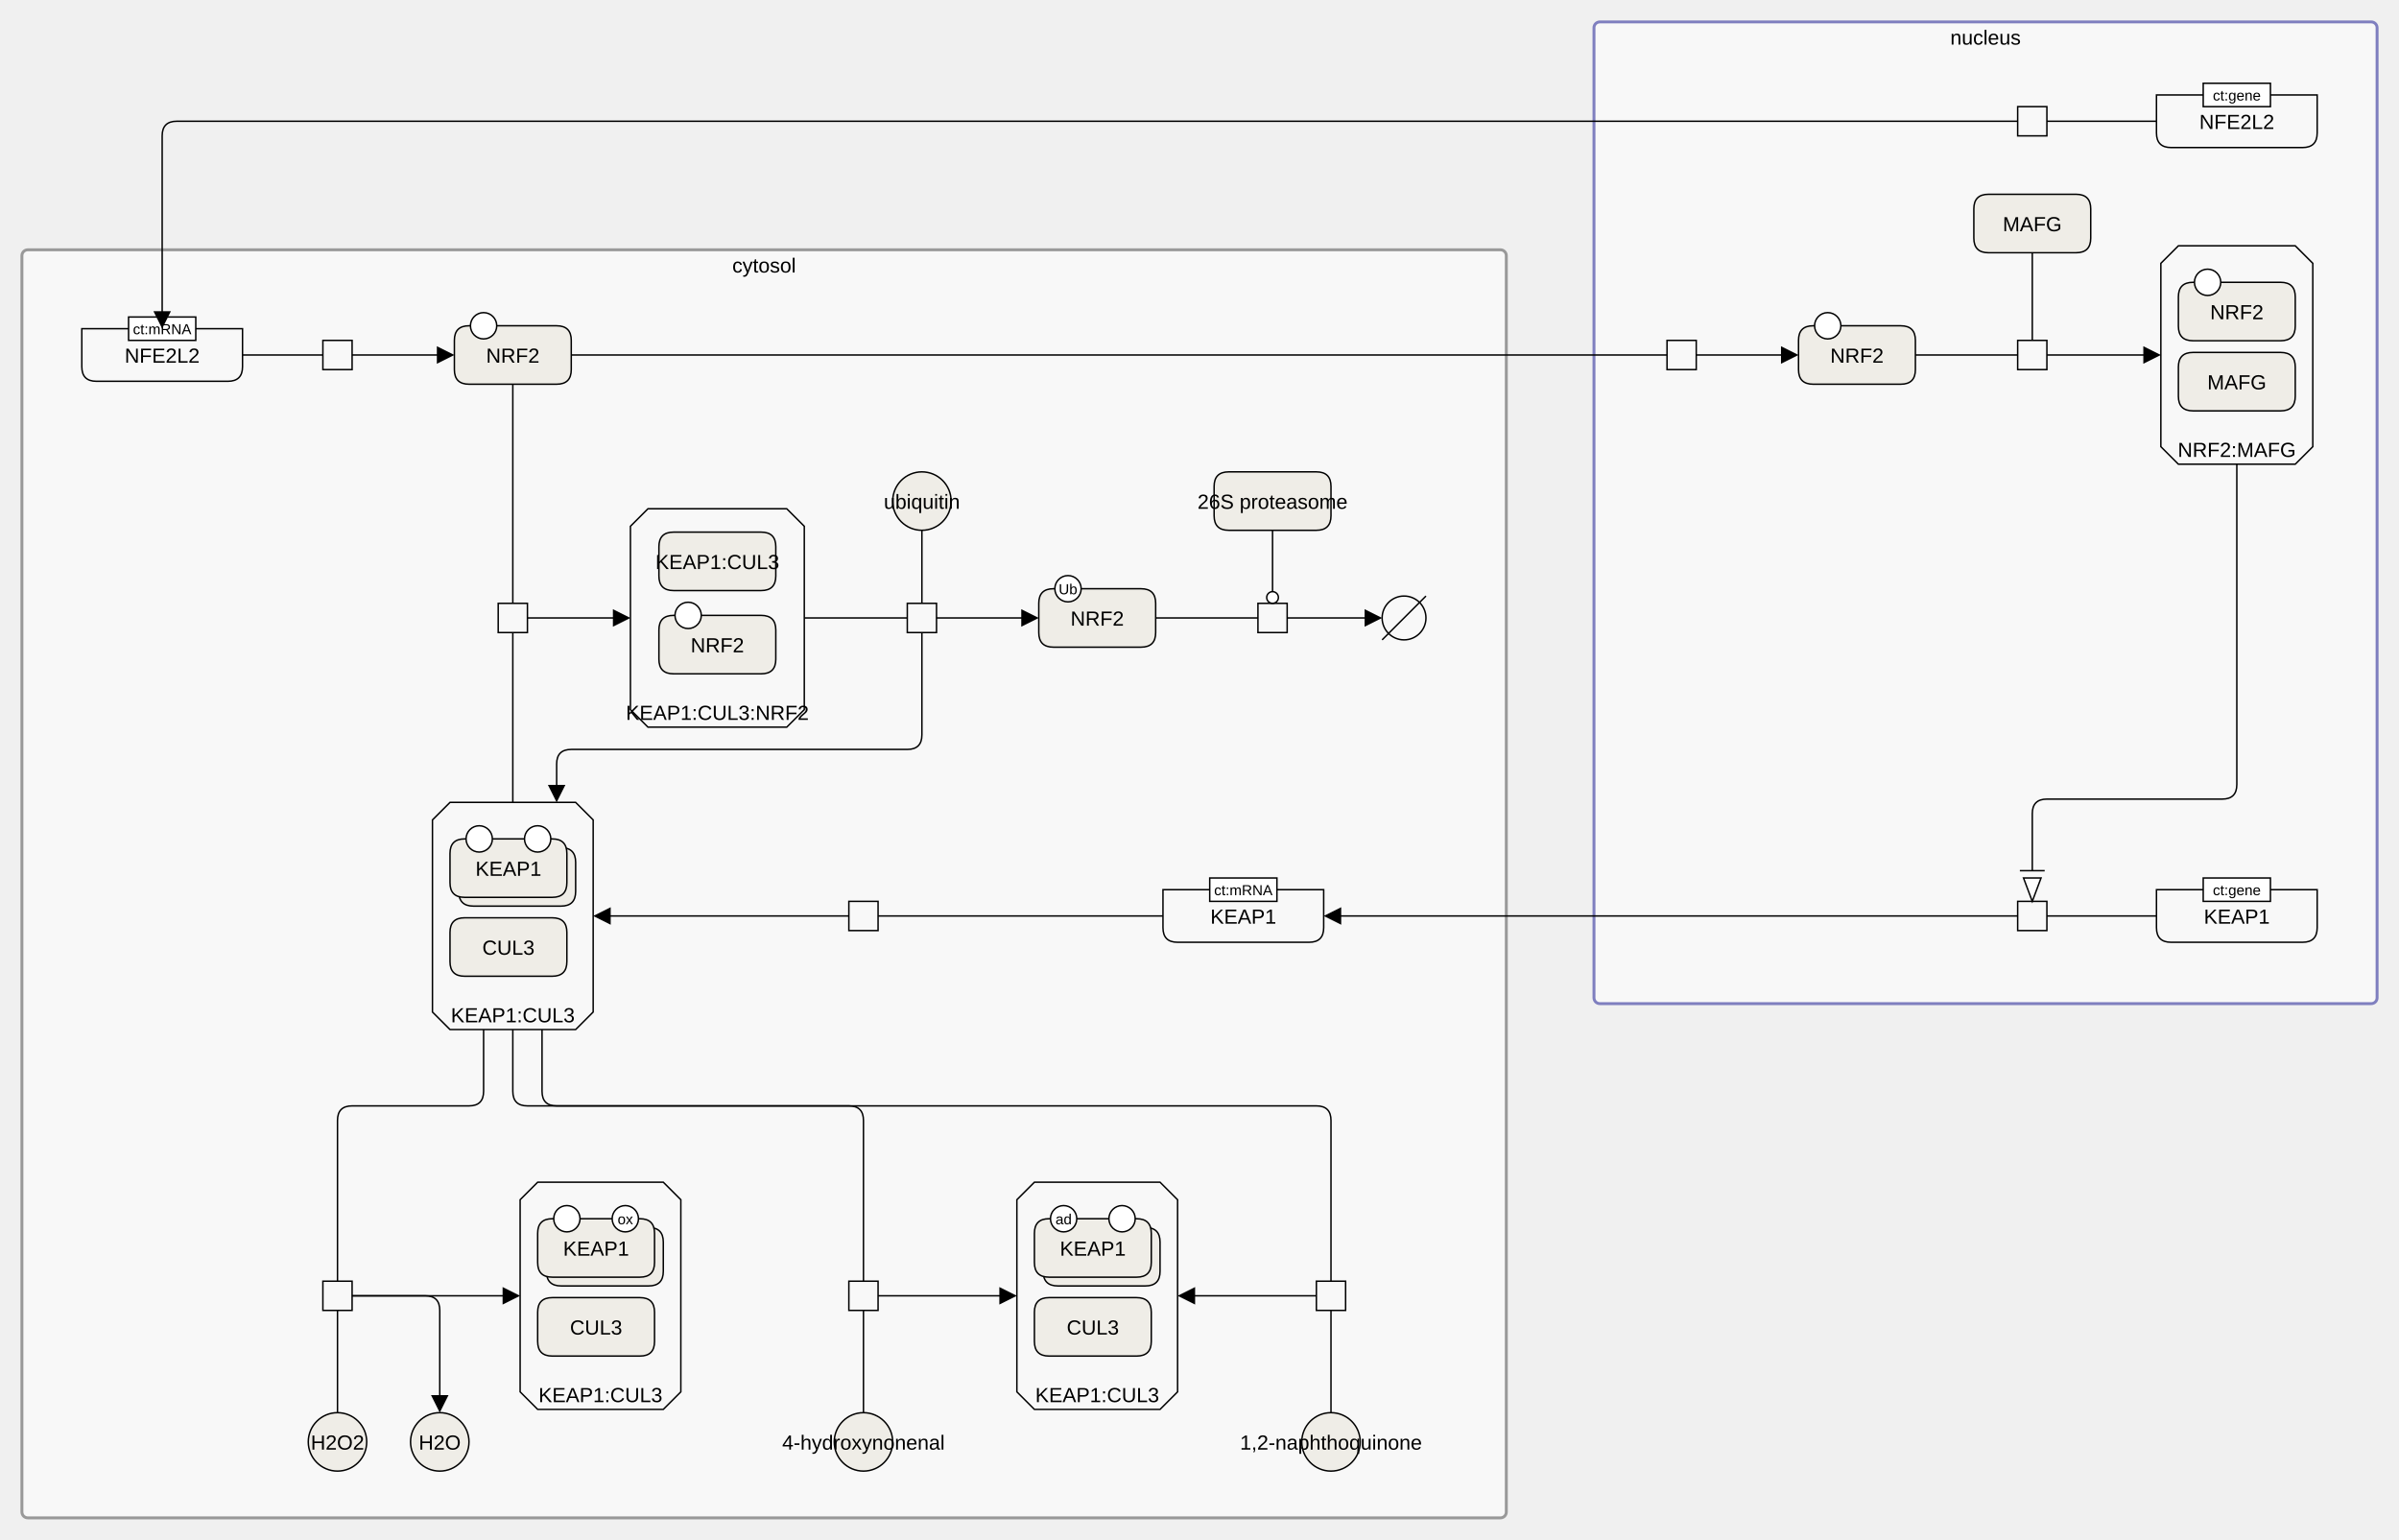
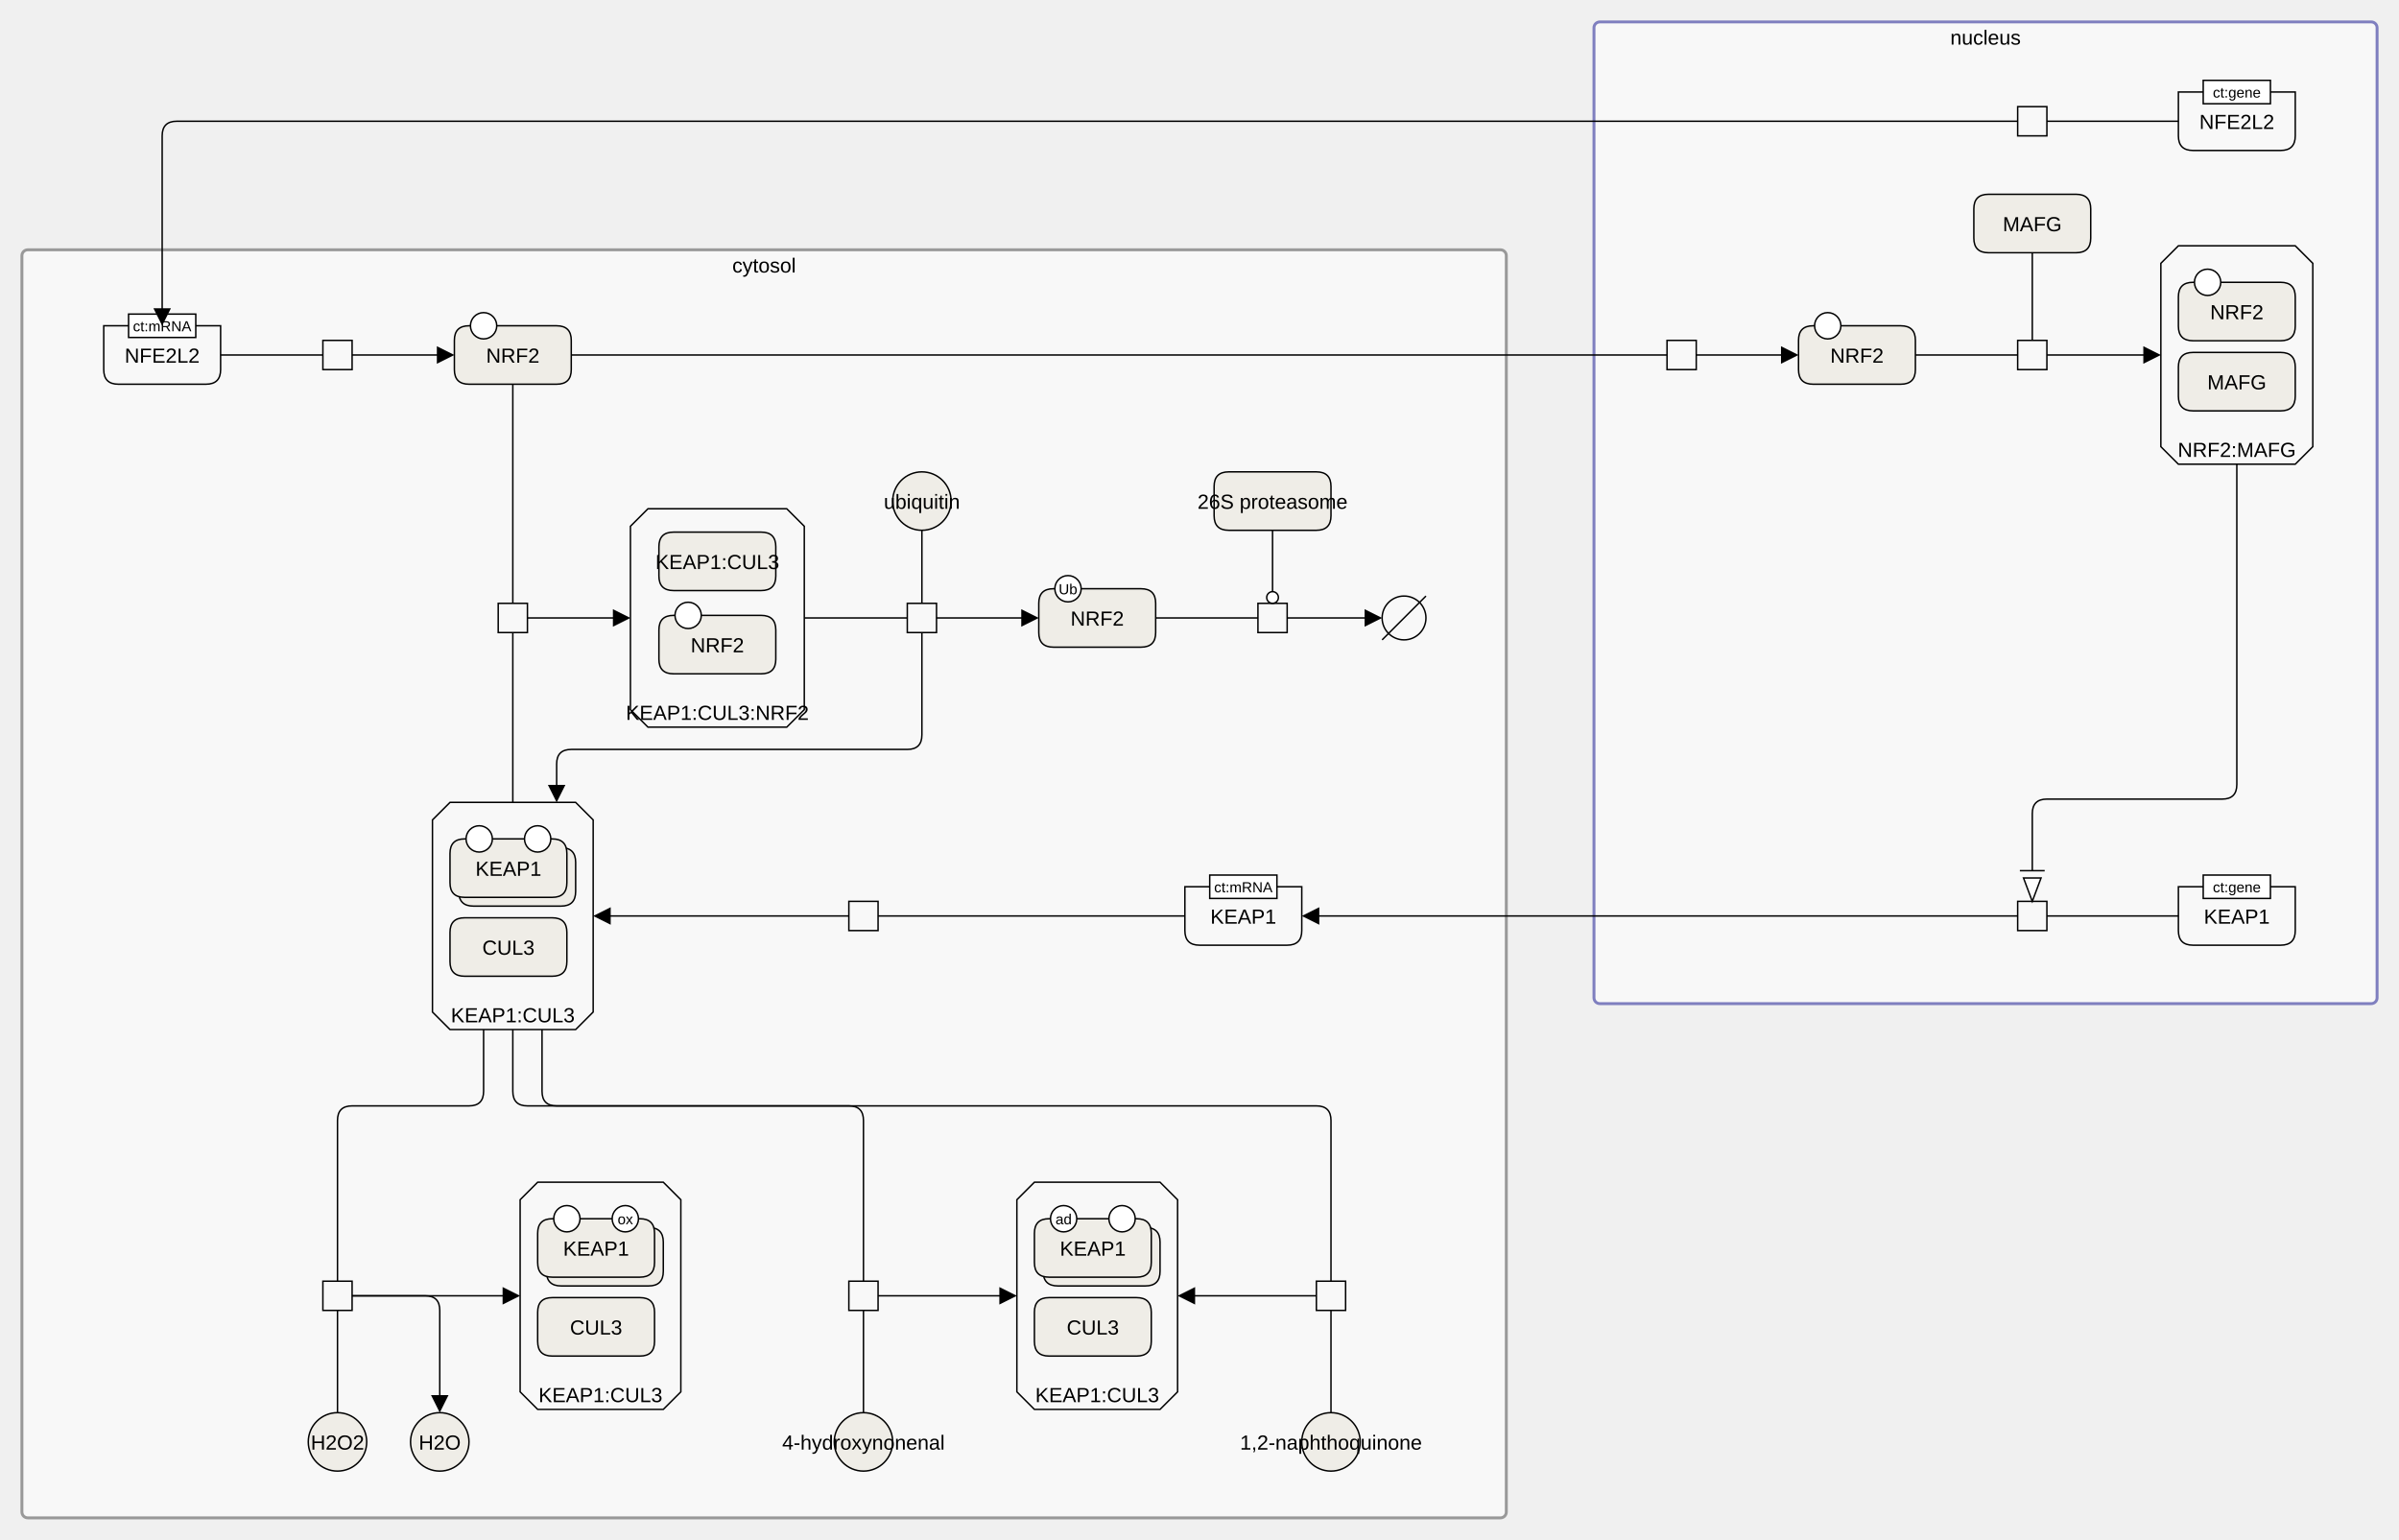
<svg xmlns="http://www.w3.org/2000/svg" width="1642" height="1054" viewBox="0 0 1642 1054" stroke-linecap="butt" stroke-miterlimit="10">
  <g transform="translate(31,43)">
    <path d="M1060 -24 C1060 -26.209 1061.791 -28 1064 -28 L1592 -28 C1594.209 -28 1596 -26.209 1596 -24 L1596 640 C1596 642.209 1594.209 644 1592 644 L1064 644 C1061.791 644 1060 642.209 1060 640 Z" fill="#F8F8F8" stroke="none" />
    <path d="M1060 -24 C1060 -26.209 1061.791 -28 1064 -28 L1592 -28 C1594.209 -28 1596 -26.209 1596 -24 L1596 640 C1596 642.209 1594.209 644 1592 644 L1064 644 C1061.791 644 1060 642.209 1060 640 Z" fill="none" stroke="#7F7FBF" stroke-width="2" />
    <text x="1328" y="-12.459" text-anchor="middle" font-family="'Dialog', Arial, Helvetica, sans-serif" font-size="14" fill="#000000" stroke="none" xml:space="preserve">nucleus</text>
-     <path d="M1445 22 L1555 22 L1555 48 Q1555 58 1545 58 L1455 58 Q1445 58 1445 48 Z" fill="none" stroke="#000000" />
+     <path d="M1460 20 L1540 20 L1540 50 Q1540 60 1530 60 L1470 60 Q1460 60 1460 50 Z" fill="none" stroke="#000000" />
    <text x="1500" y="45.291" text-anchor="middle" font-family="'Dialog', Arial, Helvetica, sans-serif" font-size="14" fill="#000000" stroke="none" xml:space="preserve">NFE2L2</text>
-     <path d="M1477 14 L1523 14 L1523 30 L1477 30 Z" fill="#FFFFFF" stroke="none" />
-     <path d="M1477 14 L1523 14 L1523 30 L1477 30 Z" fill="none" stroke="#000000" />
-     <text x="1500" y="25.779" text-anchor="middle" font-family="'Dialog', Arial, Helvetica, sans-serif" font-size="10" fill="#000000" stroke="none" xml:space="preserve">ct:gene</text>
-     <path d="M1445 566 L1555 566 L1555 592 Q1555 602 1545 602 L1455 602 Q1445 602 1445 592 Z" fill="none" stroke="#000000" />
+     <path d="M1477 12 L1523 12 L1523 28 L1477 28 Z" fill="#FFFFFF" stroke="none" />
+     <path d="M1477 12 L1523 12 L1523 28 L1477 28 Z" fill="none" stroke="#000000" />
+     <text x="1500" y="23.779" text-anchor="middle" font-family="'Dialog', Arial, Helvetica, sans-serif" font-size="10" fill="#000000" stroke="none" xml:space="preserve">ct:gene</text>
+     <path d="M1460 564 L1540 564 L1540 594 Q1540 604 1530 604 L1470 604 Q1460 604 1460 594 Z" fill="none" stroke="#000000" />
    <text x="1500" y="589.291" text-anchor="middle" font-family="'Dialog', Arial, Helvetica, sans-serif" font-size="14" fill="#000000" stroke="none" xml:space="preserve">KEAP1</text>
-     <path d="M1477 558 L1523 558 L1523 574 L1477 574 Z" fill="#FFFFFF" stroke="none" />
-     <path d="M1477 558 L1523 558 L1523 574 L1477 574 Z" fill="none" stroke="#000000" />
-     <text x="1500" y="569.779" text-anchor="middle" font-family="'Dialog', Arial, Helvetica, sans-serif" font-size="10" fill="#000000" stroke="none" xml:space="preserve">ct:gene</text>
+     <path d="M1477 556 L1523 556 L1523 572 L1477 572 Z" fill="#FFFFFF" stroke="none" />
+     <path d="M1477 556 L1523 556 L1523 572 L1477 572 Z" fill="none" stroke="#000000" />
+     <text x="1500" y="567.779" text-anchor="middle" font-family="'Dialog', Arial, Helvetica, sans-serif" font-size="10" fill="#000000" stroke="none" xml:space="preserve">ct:gene</text>
    <path d="M1200 190 Q1200 180 1210 180 L1270 180 Q1280 180 1280 190 L1280 210 Q1280 220 1270 220 L1210 220 Q1200 220 1200 210 Z" fill="#EFEDE7" stroke="none" />
    <path d="M1200 190 Q1200 180 1210 180 L1270 180 Q1280 180 1280 190 L1280 210 Q1280 220 1270 220 L1210 220 Q1200 220 1200 210 Z" fill="none" stroke="#000000" />
    <text x="1240" y="205.291" text-anchor="middle" font-family="'Dialog', Arial, Helvetica, sans-serif" font-size="14" fill="#000000" stroke="none" xml:space="preserve">NRF2</text>
    <path d="M1211 180 C1211 175.029 1215.029 171 1220 171 L1220 171 C1224.971 171 1229 175.029 1229 180 L1229 180 C1229 184.971 1224.971 189 1220 189 L1220 189 C1215.029 189 1211 184.971 1211 180 Z" fill="#FFFFFF" stroke="none" />
    <path d="M1211 180 C1211 175.029 1215.029 171 1220 171 L1220 171 C1224.971 171 1229 175.029 1229 180 L1229 180 C1229 184.971 1224.971 189 1220 189 L1220 189 C1215.029 189 1211 184.971 1211 180 Z" fill="none" stroke="#000000" />
    <path d="M1460 125.25 L1540 125.25 L1552 137.25 L1552 262.75 L1540 274.75 L1460 274.75 L1448 262.75 L1448 137.25 Z" fill="none" stroke="#000000" />
    <text x="1500" y="269.791" text-anchor="middle" font-family="'Dialog', Arial, Helvetica, sans-serif" font-size="14" fill="#000000" stroke="none" xml:space="preserve">NRF2:MAFG</text>
    <path d="M1460 160.25 Q1460 150.25 1470 150.25 L1530 150.25 Q1540 150.25 1540 160.25 L1540 180.25 Q1540 190.25 1530 190.25 L1470 190.25 Q1460 190.25 1460 180.25 Z" fill="#EFEDE7" stroke="none" />
    <path d="M1460 160.25 Q1460 150.25 1470 150.25 L1530 150.25 Q1540 150.25 1540 160.25 L1540 180.25 Q1540 190.25 1530 190.25 L1470 190.25 Q1460 190.25 1460 180.25 Z" fill="none" stroke="#000000" />
    <text x="1500" y="175.541" text-anchor="middle" font-family="'Dialog', Arial, Helvetica, sans-serif" font-size="14" fill="#000000" stroke="none" xml:space="preserve">NRF2</text>
    <path d="M1471 150.25 C1471 145.279 1475.029 141.25 1480 141.25 L1480 141.25 C1484.971 141.25 1489 145.279 1489 150.25 L1489 150.25 C1489 155.221 1484.971 159.25 1480 159.25 L1480 159.25 C1475.029 159.25 1471 155.221 1471 150.25 Z" fill="#FFFFFF" stroke="none" />
    <path d="M1471 150.25 C1471 145.279 1475.029 141.25 1480 141.25 L1480 141.25 C1484.971 141.25 1489 145.279 1489 150.25 L1489 150.25 C1489 155.221 1484.971 159.25 1480 159.25 L1480 159.25 C1475.029 159.25 1471 155.221 1471 150.25 Z" fill="none" stroke="#000000" />
    <path d="M1460 208.25 Q1460 198.25 1470 198.25 L1530 198.25 Q1540 198.25 1540 208.25 L1540 228.25 Q1540 238.25 1530 238.25 L1470 238.25 Q1460 238.25 1460 228.25 Z" fill="#EFEDE7" stroke="none" />
    <path d="M1460 208.25 Q1460 198.25 1470 198.25 L1530 198.25 Q1540 198.25 1540 208.25 L1540 228.25 Q1540 238.25 1530 238.25 L1470 238.25 Q1460 238.25 1460 228.25 Z" fill="none" stroke="#000000" />
    <text x="1500" y="223.541" text-anchor="middle" font-family="'Dialog', Arial, Helvetica, sans-serif" font-size="14" fill="#000000" stroke="none" xml:space="preserve">MAFG</text>
    <path d="M1320 100 Q1320 90 1330 90 L1390 90 Q1400 90 1400 100 L1400 120 Q1400 130 1390 130 L1330 130 Q1320 130 1320 120 Z" fill="#EFEDE7" stroke="none" />
    <path d="M1320 100 Q1320 90 1330 90 L1390 90 Q1400 90 1400 100 L1400 120 Q1400 130 1390 130 L1330 130 Q1320 130 1320 120 Z" fill="none" stroke="#000000" />
    <text x="1360" y="115.291" text-anchor="middle" font-family="'Dialog', Arial, Helvetica, sans-serif" font-size="14" fill="#000000" stroke="none" xml:space="preserve">MAFG</text>
    <path d="M1350 30 L1370 30 L1370 50 L1350 50 Z" fill="none" stroke="#000000" />
    <path d="M1110 190 L1130 190 L1130 210 L1110 210 Z" fill="none" stroke="#000000" />
    <path d="M1350 190 L1370 190 L1370 210 L1350 210 Z" fill="none" stroke="#000000" />
    <path d="M1350 574 L1370 574 L1370 594 L1350 594 Z" fill="none" stroke="#000000" />
    <path d="M-16 132 C-16 129.791 -14.209 128 -12 128 L996 128 C998.209 128 1000 129.791 1000 132 L1000 992 C1000 994.209 998.209 996 996 996 L-12 996 C-14.209 996 -16 994.209 -16 992 Z" fill="#F8F8F8" stroke="none" />
    <path d="M-16 132 C-16 129.791 -14.209 128 -12 128 L996 128 C998.209 128 1000 129.791 1000 132 L1000 992 C1000 994.209 998.209 996 996 996 L-12 996 C-14.209 996 -16 994.209 -16 992 Z" fill="none" stroke="#999999" stroke-width="2" />
    <text x="492" y="143.541" text-anchor="middle" font-family="'Dialog', Arial, Helvetica, sans-serif" font-size="14" fill="#000000" stroke="none" xml:space="preserve">cytosol</text>
-     <path d="M25 182 L135 182 L135 208 Q135 218 125 218 L35 218 Q25 218 25 208 Z" fill="none" stroke="#000000" />
+     <path d="M40 180 L120 180 L120 210 Q120 220 110 220 L50 220 Q40 220 40 210 Z" fill="none" stroke="#000000" />
    <text x="80" y="205.291" text-anchor="middle" font-family="'Dialog', Arial, Helvetica, sans-serif" font-size="14" fill="#000000" stroke="none" xml:space="preserve">NFE2L2</text>
-     <path d="M57 174 L103 174 L103 190 L57 190 Z" fill="#FFFFFF" stroke="none" />
-     <path d="M57 174 L103 174 L103 190 L57 190 Z" fill="none" stroke="#000000" />
-     <text x="80" y="185.78" text-anchor="middle" font-family="'Dialog', Arial, Helvetica, sans-serif" font-size="10" fill="#000000" stroke="none" xml:space="preserve">ct:mRNA</text>
-     <path d="M765 566 L875 566 L875 592 Q875 602 865 602 L775 602 Q765 602 765 592 Z" fill="none" stroke="#000000" />
+     <path d="M57 172 L103 172 L103 188 L57 188 Z" fill="#FFFFFF" stroke="none" />
+     <path d="M57 172 L103 172 L103 188 L57 188 Z" fill="none" stroke="#000000" />
+     <text x="80" y="183.78" text-anchor="middle" font-family="'Dialog', Arial, Helvetica, sans-serif" font-size="10" fill="#000000" stroke="none" xml:space="preserve">ct:mRNA</text>
+     <path d="M780 564 L860 564 L860 594 Q860 604 850 604 L790 604 Q780 604 780 594 Z" fill="none" stroke="#000000" />
    <text x="820" y="589.291" text-anchor="middle" font-family="'Dialog', Arial, Helvetica, sans-serif" font-size="14" fill="#000000" stroke="none" xml:space="preserve">KEAP1</text>
-     <path d="M797 558 L843 558 L843 574 L797 574 Z" fill="#FFFFFF" stroke="none" />
-     <path d="M797 558 L843 558 L843 574 L797 574 Z" fill="none" stroke="#000000" />
-     <text x="820" y="569.779" text-anchor="middle" font-family="'Dialog', Arial, Helvetica, sans-serif" font-size="10" fill="#000000" stroke="none" xml:space="preserve">ct:mRNA</text>
+     <path d="M797 556 L843 556 L843 572 L797 572 Z" fill="#FFFFFF" stroke="none" />
+     <path d="M797 556 L843 556 L843 572 L797 572 Z" fill="none" stroke="#000000" />
+     <text x="820" y="567.779" text-anchor="middle" font-family="'Dialog', Arial, Helvetica, sans-serif" font-size="10" fill="#000000" stroke="none" xml:space="preserve">ct:mRNA</text>
    <path d="M280 190 Q280 180 290 180 L350 180 Q360 180 360 190 L360 210 Q360 220 350 220 L290 220 Q280 220 280 210 Z" fill="#EFEDE7" stroke="none" />
    <path d="M280 190 Q280 180 290 180 L350 180 Q360 180 360 190 L360 210 Q360 220 350 220 L290 220 Q280 220 280 210 Z" fill="none" stroke="#000000" />
    <text x="320" y="205.291" text-anchor="middle" font-family="'Dialog', Arial, Helvetica, sans-serif" font-size="14" fill="#000000" stroke="none" xml:space="preserve">NRF2</text>
    <path d="M291 180 C291 175.029 295.029 171 300 171 L300 171 C304.971 171 309 175.029 309 180 L309 180 C309 184.971 304.971 189 300 189 L300 189 C295.029 189 291 184.971 291 180 Z" fill="#FFFFFF" stroke="none" />
    <path d="M291 180 C291 175.029 295.029 171 300 171 L300 171 C304.971 171 309 175.029 309 180 L309 180 C309 184.971 304.971 189 300 189 L300 189 C295.029 189 291 184.971 291 180 Z" fill="none" stroke="#000000" />
    <path d="M277 506.25 L363 506.25 L375 518.25 L375 649.75 L363 661.75 L277 661.75 L265 649.75 L265 518.25 Z" fill="none" stroke="#000000" />
    <text x="320" y="656.791" text-anchor="middle" font-family="'Dialog', Arial, Helvetica, sans-serif" font-size="14" fill="#000000" stroke="none" xml:space="preserve">KEAP1:CUL3</text>
    <path d="M283 547.25 Q283 537.25 293 537.25 L353 537.25 Q363 537.25 363 547.25 L363 567.25 Q363 577.25 353 577.25 L293 577.25 Q283 577.25 283 567.25 Z" fill="#EFEDE7" stroke="none" />
    <path d="M283 547.25 Q283 537.25 293 537.25 L353 537.25 Q363 537.25 363 547.25 L363 567.25 Q363 577.25 353 577.25 L293 577.25 Q283 577.25 283 567.25 Z" fill="none" stroke="#000000" />
    <path d="M277 541.25 Q277 531.25 287 531.25 L347 531.25 Q357 531.25 357 541.25 L357 561.25 Q357 571.25 347 571.25 L287 571.25 Q277 571.25 277 561.25 Z" fill="#EFEDE7" stroke="none" />
    <path d="M277 541.25 Q277 531.25 287 531.25 L347 531.25 Q357 531.25 357 541.25 L357 561.25 Q357 571.25 347 571.25 L287 571.25 Q277 571.25 277 561.25 Z" fill="none" stroke="#000000" />
    <text x="317" y="556.541" text-anchor="middle" font-family="'Dialog', Arial, Helvetica, sans-serif" font-size="14" fill="#000000" stroke="none" xml:space="preserve">KEAP1</text>
    <path d="M288 531.25 C288 526.279 292.029 522.25 297 522.25 L297 522.25 C301.971 522.25 306 526.279 306 531.25 L306 531.25 C306 536.221 301.971 540.25 297 540.25 L297 540.25 C292.029 540.25 288 536.221 288 531.25 Z" fill="#FFFFFF" stroke="none" />
    <path d="M288 531.25 C288 526.279 292.029 522.25 297 522.25 L297 522.25 C301.971 522.25 306 526.279 306 531.25 L306 531.25 C306 536.221 301.971 540.25 297 540.25 L297 540.25 C292.029 540.25 288 536.221 288 531.25 Z" fill="none" stroke="#000000" />
    <path d="M328 531.25 C328 526.279 332.029 522.25 337 522.25 L337 522.25 C341.971 522.25 346 526.279 346 531.25 L346 531.25 C346 536.221 341.971 540.25 337 540.25 L337 540.25 C332.029 540.25 328 536.221 328 531.25 Z" fill="#FFFFFF" stroke="none" />
    <path d="M328 531.25 C328 526.279 332.029 522.25 337 522.25 L337 522.25 C341.971 522.25 346 526.279 346 531.25 L346 531.25 C346 536.221 341.971 540.25 337 540.25 L337 540.25 C332.029 540.25 328 536.221 328 531.25 Z" fill="none" stroke="#000000" />
    <path d="M277 595.25 Q277 585.25 287 585.25 L347 585.25 Q357 585.25 357 595.25 L357 615.25 Q357 625.25 347 625.25 L287 625.25 Q277 625.25 277 615.25 Z" fill="#EFEDE7" stroke="none" />
    <path d="M277 595.25 Q277 585.25 287 585.25 L347 585.25 Q357 585.25 357 595.25 L357 615.25 Q357 625.25 347 625.25 L287 625.25 Q277 625.25 277 615.25 Z" fill="none" stroke="#000000" />
    <text x="317" y="610.541" text-anchor="middle" font-family="'Dialog', Arial, Helvetica, sans-serif" font-size="14" fill="#000000" stroke="none" xml:space="preserve">CUL3</text>
    <path d="M412.5 305.25 L507.5 305.25 L519.5 317.25 L519.5 442.75 L507.5 454.75 L412.5 454.75 L400.5 442.75 L400.5 317.25 Z" fill="none" stroke="#000000" />
    <text x="460" y="449.791" text-anchor="middle" font-family="'Dialog', Arial, Helvetica, sans-serif" font-size="14" fill="#000000" stroke="none" xml:space="preserve">KEAP1:CUL3:NRF2</text>
    <path d="M420 331.25 Q420 321.25 430 321.25 L490 321.25 Q500 321.25 500 331.25 L500 351.25 Q500 361.25 490 361.25 L430 361.25 Q420 361.25 420 351.25 Z" fill="#EFEDE7" stroke="none" />
    <path d="M420 331.25 Q420 321.25 430 321.25 L490 321.25 Q500 321.25 500 331.25 L500 351.25 Q500 361.25 490 361.25 L430 361.25 Q420 361.25 420 351.25 Z" fill="none" stroke="#000000" />
    <text x="460" y="346.541" text-anchor="middle" font-family="'Dialog', Arial, Helvetica, sans-serif" font-size="14" fill="#000000" stroke="none" xml:space="preserve">KEAP1:CUL3</text>
    <path d="M420 388.25 Q420 378.25 430 378.25 L490 378.25 Q500 378.25 500 388.25 L500 408.25 Q500 418.25 490 418.25 L430 418.25 Q420 418.25 420 408.25 Z" fill="#EFEDE7" stroke="none" />
    <path d="M420 388.25 Q420 378.25 430 378.25 L490 378.25 Q500 378.25 500 388.25 L500 408.25 Q500 418.25 490 418.25 L430 418.25 Q420 418.25 420 408.25 Z" fill="none" stroke="#000000" />
    <text x="460" y="403.541" text-anchor="middle" font-family="'Dialog', Arial, Helvetica, sans-serif" font-size="14" fill="#000000" stroke="none" xml:space="preserve">NRF2</text>
    <path d="M431 378.25 C431 373.279 435.029 369.25 440 369.25 L440 369.25 C444.971 369.25 449 373.279 449 378.25 L449 378.25 C449 383.221 444.971 387.25 440 387.25 L440 387.25 C435.029 387.25 431 383.221 431 378.25 Z" fill="#FFFFFF" stroke="none" />
    <path d="M431 378.25 C431 373.279 435.029 369.25 440 369.25 L440 369.25 C444.971 369.25 449 373.279 449 378.25 L449 378.25 C449 383.221 444.971 387.25 440 387.25 L440 387.25 C435.029 387.25 431 383.221 431 378.25 Z" fill="none" stroke="#000000" />
    <path d="M680 370 Q680 360 690 360 L750 360 Q760 360 760 370 L760 390 Q760 400 750 400 L690 400 Q680 400 680 390 Z" fill="#EFEDE7" stroke="none" />
    <path d="M680 370 Q680 360 690 360 L750 360 Q760 360 760 370 L760 390 Q760 400 750 400 L690 400 Q680 400 680 390 Z" fill="none" stroke="#000000" />
    <text x="720" y="385.291" text-anchor="middle" font-family="'Dialog', Arial, Helvetica, sans-serif" font-size="14" fill="#000000" stroke="none" xml:space="preserve">NRF2</text>
    <path d="M691 360 C691 355.029 695.029 351 700 351 L700 351 C704.971 351 709 355.029 709 360 L709 360 C709 364.971 704.971 369 700 369 L700 369 C695.029 369 691 364.971 691 360 Z" fill="#FFFFFF" stroke="none" />
    <path d="M691 360 C691 355.029 695.029 351 700 351 L700 351 C704.971 351 709 355.029 709 360 L709 360 C709 364.971 704.971 369 700 369 L700 369 C695.029 369 691 364.971 691 360 Z" fill="none" stroke="#000000" />
    <text x="700" y="363.779" text-anchor="middle" font-family="'Dialog', Arial, Helvetica, sans-serif" font-size="10" fill="#000000" stroke="none" xml:space="preserve">Ub</text>
    <path d="M580 300 C580 288.954 588.954 280 600 280 L600 280 C611.046 280 620 288.954 620 300 L620 300 C620 311.046 611.046 320 600 320 L600 320 C588.954 320 580 311.046 580 300 Z" fill="#EFEDE7" stroke="none" />
    <path d="M580 300 C580 288.954 588.954 280 600 280 L600 280 C611.046 280 620 288.954 620 300 L620 300 C620 311.046 611.046 320 600 320 L600 320 C588.954 320 580 311.046 580 300 Z" fill="none" stroke="#000000" />
    <text x="600" y="305.291" text-anchor="middle" font-family="'Dialog', Arial, Helvetica, sans-serif" font-size="14" fill="#000000" stroke="none" xml:space="preserve">ubiquitin</text>
    <path d="M800 290 Q800 280 810 280 L870 280 Q880 280 880 290 L880 310 Q880 320 870 320 L810 320 Q800 320 800 310 Z" fill="#EFEDE7" stroke="none" />
    <path d="M800 290 Q800 280 810 280 L870 280 Q880 280 880 290 L880 310 Q880 320 870 320 L810 320 Q800 320 800 310 Z" fill="none" stroke="#000000" />
    <text x="840" y="305.291" text-anchor="middle" font-family="'Dialog', Arial, Helvetica, sans-serif" font-size="14" fill="#000000" stroke="none" xml:space="preserve">26S proteasome</text>
    <path d="M915 380 C915 371.716 921.716 365 930 365 L930 365 C938.284 365 945 371.716 945 380 L945 380 C945 388.284 938.284 395 930 395 L930 395 C921.716 395 915 388.284 915 380 Z" fill="none" stroke="#000000" />
    <path d="M915 395 L945 365" fill="none" stroke="#000000" />
    <path d="M677 766.25 L763 766.25 L775 778.25 L775 909.75 L763 921.75 L677 921.75 L665 909.75 L665 778.25 Z" fill="none" stroke="#000000" />
    <text x="720" y="916.791" text-anchor="middle" font-family="'Dialog', Arial, Helvetica, sans-serif" font-size="14" fill="#000000" stroke="none" xml:space="preserve">KEAP1:CUL3</text>
    <path d="M683 807.25 Q683 797.25 693 797.25 L753 797.25 Q763 797.25 763 807.25 L763 827.25 Q763 837.25 753 837.25 L693 837.25 Q683 837.25 683 827.25 Z" fill="#EFEDE7" stroke="none" />
    <path d="M683 807.25 Q683 797.25 693 797.25 L753 797.25 Q763 797.25 763 807.25 L763 827.25 Q763 837.25 753 837.25 L693 837.25 Q683 837.25 683 827.25 Z" fill="none" stroke="#000000" />
    <path d="M677 801.25 Q677 791.25 687 791.25 L747 791.25 Q757 791.25 757 801.25 L757 821.25 Q757 831.25 747 831.25 L687 831.25 Q677 831.25 677 821.25 Z" fill="#EFEDE7" stroke="none" />
    <path d="M677 801.25 Q677 791.25 687 791.25 L747 791.25 Q757 791.25 757 801.25 L757 821.25 Q757 831.25 747 831.25 L687 831.25 Q677 831.25 677 821.25 Z" fill="none" stroke="#000000" />
    <text x="717" y="816.541" text-anchor="middle" font-family="'Dialog', Arial, Helvetica, sans-serif" font-size="14" fill="#000000" stroke="none" xml:space="preserve">KEAP1</text>
    <path d="M688 791.25 C688 786.279 692.029 782.25 697 782.25 L697 782.25 C701.971 782.25 706 786.279 706 791.25 L706 791.25 C706 796.221 701.971 800.25 697 800.25 L697 800.25 C692.029 800.25 688 796.221 688 791.25 Z" fill="#FFFFFF" stroke="none" />
    <path d="M688 791.25 C688 786.279 692.029 782.25 697 782.25 L697 782.25 C701.971 782.25 706 786.279 706 791.25 L706 791.25 C706 796.221 701.971 800.25 697 800.25 L697 800.25 C692.029 800.25 688 796.221 688 791.25 Z" fill="none" stroke="#000000" />
    <text x="697" y="795.029" text-anchor="middle" font-family="'Dialog', Arial, Helvetica, sans-serif" font-size="10" fill="#000000" stroke="none" xml:space="preserve">ad</text>
    <path d="M728 791.25 C728 786.279 732.029 782.25 737 782.25 L737 782.25 C741.971 782.25 746 786.279 746 791.25 L746 791.25 C746 796.221 741.971 800.25 737 800.25 L737 800.25 C732.029 800.25 728 796.221 728 791.25 Z" fill="#FFFFFF" stroke="none" />
    <path d="M728 791.25 C728 786.279 732.029 782.25 737 782.25 L737 782.25 C741.971 782.25 746 786.279 746 791.25 L746 791.25 C746 796.221 741.971 800.25 737 800.25 L737 800.25 C732.029 800.25 728 796.221 728 791.25 Z" fill="none" stroke="#000000" />
    <path d="M677 855.25 Q677 845.25 687 845.25 L747 845.25 Q757 845.25 757 855.25 L757 875.25 Q757 885.25 747 885.25 L687 885.25 Q677 885.25 677 875.25 Z" fill="#EFEDE7" stroke="none" />
    <path d="M677 855.25 Q677 845.25 687 845.25 L747 845.25 Q757 845.25 757 855.25 L757 875.25 Q757 885.25 747 885.25 L687 885.25 Q677 885.25 677 875.25 Z" fill="none" stroke="#000000" />
    <text x="717" y="870.541" text-anchor="middle" font-family="'Dialog', Arial, Helvetica, sans-serif" font-size="14" fill="#000000" stroke="none" xml:space="preserve">CUL3</text>
    <path d="M337 766.25 L423 766.25 L435 778.25 L435 909.75 L423 921.75 L337 921.75 L325 909.75 L325 778.25 Z" fill="none" stroke="#000000" />
    <text x="380" y="916.791" text-anchor="middle" font-family="'Dialog', Arial, Helvetica, sans-serif" font-size="14" fill="#000000" stroke="none" xml:space="preserve">KEAP1:CUL3</text>
    <path d="M343 807.25 Q343 797.25 353 797.25 L413 797.25 Q423 797.25 423 807.25 L423 827.25 Q423 837.25 413 837.25 L353 837.25 Q343 837.25 343 827.25 Z" fill="#EFEDE7" stroke="none" />
    <path d="M343 807.25 Q343 797.25 353 797.25 L413 797.25 Q423 797.25 423 807.25 L423 827.25 Q423 837.25 413 837.25 L353 837.25 Q343 837.25 343 827.25 Z" fill="none" stroke="#000000" />
    <path d="M337 801.25 Q337 791.25 347 791.25 L407 791.25 Q417 791.25 417 801.25 L417 821.25 Q417 831.25 407 831.25 L347 831.25 Q337 831.25 337 821.25 Z" fill="#EFEDE7" stroke="none" />
    <path d="M337 801.25 Q337 791.25 347 791.25 L407 791.25 Q417 791.25 417 801.25 L417 821.25 Q417 831.25 407 831.25 L347 831.25 Q337 831.25 337 821.25 Z" fill="none" stroke="#000000" />
    <text x="377" y="816.541" text-anchor="middle" font-family="'Dialog', Arial, Helvetica, sans-serif" font-size="14" fill="#000000" stroke="none" xml:space="preserve">KEAP1</text>
    <path d="M348 791.25 C348 786.279 352.029 782.25 357 782.25 L357 782.25 C361.971 782.25 366 786.279 366 791.25 L366 791.25 C366 796.221 361.971 800.25 357 800.25 L357 800.25 C352.029 800.25 348 796.221 348 791.25 Z" fill="#FFFFFF" stroke="none" />
    <path d="M348 791.25 C348 786.279 352.029 782.25 357 782.25 L357 782.25 C361.971 782.25 366 786.279 366 791.25 L366 791.25 C366 796.221 361.971 800.25 357 800.25 L357 800.25 C352.029 800.25 348 796.221 348 791.25 Z" fill="none" stroke="#000000" />
    <path d="M388 791.25 C388 786.279 392.029 782.25 397 782.25 L397 782.25 C401.971 782.25 406 786.279 406 791.25 L406 791.25 C406 796.221 401.971 800.25 397 800.25 L397 800.25 C392.029 800.25 388 796.221 388 791.25 Z" fill="#FFFFFF" stroke="none" />
    <path d="M388 791.25 C388 786.279 392.029 782.25 397 782.25 L397 782.25 C401.971 782.25 406 786.279 406 791.25 L406 791.25 C406 796.221 401.971 800.25 397 800.25 L397 800.25 C392.029 800.25 388 796.221 388 791.25 Z" fill="none" stroke="#000000" />
    <text x="397" y="795.029" text-anchor="middle" font-family="'Dialog', Arial, Helvetica, sans-serif" font-size="10" fill="#000000" stroke="none" xml:space="preserve">ox</text>
    <path d="M337 855.25 Q337 845.25 347 845.25 L407 845.25 Q417 845.25 417 855.25 L417 875.25 Q417 885.25 407 885.25 L347 885.25 Q337 885.25 337 875.25 Z" fill="#EFEDE7" stroke="none" />
    <path d="M337 855.25 Q337 845.25 347 845.25 L407 845.25 Q417 845.25 417 855.25 L417 875.25 Q417 885.25 407 885.25 L347 885.25 Q337 885.25 337 875.25 Z" fill="none" stroke="#000000" />
    <text x="377" y="870.541" text-anchor="middle" font-family="'Dialog', Arial, Helvetica, sans-serif" font-size="14" fill="#000000" stroke="none" xml:space="preserve">CUL3</text>
    <path d="M180 944 C180 932.954 188.954 924 200 924 L200 924 C211.046 924 220 932.954 220 944 L220 944 C220 955.046 211.046 964 200 964 L200 964 C188.954 964 180 955.046 180 944 Z" fill="#EFEDE7" stroke="none" />
    <path d="M180 944 C180 932.954 188.954 924 200 924 L200 924 C211.046 924 220 932.954 220 944 L220 944 C220 955.046 211.046 964 200 964 L200 964 C188.954 964 180 955.046 180 944 Z" fill="none" stroke="#000000" />
    <text x="200" y="949.291" text-anchor="middle" font-family="'Dialog', Arial, Helvetica, sans-serif" font-size="14" fill="#000000" stroke="none" xml:space="preserve">H2O2</text>
    <path d="M250 944 C250 932.954 258.954 924 270 924 L270 924 C281.046 924 290 932.954 290 944 L290 944 C290 955.046 281.046 964 270 964 L270 964 C258.954 964 250 955.046 250 944 Z" fill="#EFEDE7" stroke="none" />
    <path d="M250 944 C250 932.954 258.954 924 270 924 L270 924 C281.046 924 290 932.954 290 944 L290 944 C290 955.046 281.046 964 270 964 L270 964 C258.954 964 250 955.046 250 944 Z" fill="none" stroke="#000000" />
    <text x="270" y="949.291" text-anchor="middle" font-family="'Dialog', Arial, Helvetica, sans-serif" font-size="14" fill="#000000" stroke="none" xml:space="preserve">H2O</text>
    <path d="M540 944 C540 932.954 548.954 924 560 924 L560 924 C571.046 924 580 932.954 580 944 L580 944 C580 955.046 571.046 964 560 964 L560 964 C548.954 964 540 955.046 540 944 Z" fill="#EFEDE7" stroke="none" />
    <path d="M540 944 C540 932.954 548.954 924 560 924 L560 924 C571.046 924 580 932.954 580 944 L580 944 C580 955.046 571.046 964 560 964 L560 964 C548.954 964 540 955.046 540 944 Z" fill="none" stroke="#000000" />
    <text x="560" y="949.291" text-anchor="middle" font-family="'Dialog', Arial, Helvetica, sans-serif" font-size="14" fill="#000000" stroke="none" xml:space="preserve">4-hydroxynonenal</text>
    <path d="M860 944 C860 932.954 868.954 924 880 924 L880 924 C891.046 924 900 932.954 900 944 L900 944 C900 955.046 891.046 964 880 964 L880 964 C868.954 964 860 955.046 860 944 Z" fill="#EFEDE7" stroke="none" />
    <path d="M860 944 C860 932.954 868.954 924 880 924 L880 924 C891.046 924 900 932.954 900 944 L900 944 C900 955.046 891.046 964 880 964 L880 964 C868.954 964 860 955.046 860 944 Z" fill="none" stroke="#000000" />
    <text x="880" y="949.291" text-anchor="middle" font-family="'Dialog', Arial, Helvetica, sans-serif" font-size="14" fill="#000000" stroke="none" xml:space="preserve">1,2-naphthoquinone</text>
    <path d="M190 190 L210 190 L210 210 L190 210 Z" fill="none" stroke="#000000" />
    <path d="M310 370 L330 370 L330 390 L310 390 Z" fill="none" stroke="#000000" />
    <path d="M590 370 L610 370 L610 390 L590 390 Z" fill="none" stroke="#000000" />
    <path d="M830 370 L850 370 L850 390 L830 390 Z" fill="none" stroke="#000000" />
    <path d="M190 834 L210 834 L210 854 L190 854 Z" fill="none" stroke="#000000" />
    <path d="M550 834 L570 834 L570 854 L550 854 Z" fill="none" stroke="#000000" />
    <path d="M870 834 L890 834 L890 854 L870 854 Z" fill="none" stroke="#000000" />
    <path d="M550 574 L570 574 L570 594 L550 594 Z" fill="none" stroke="#000000" />
-     <path d="M1445 40 L1370 40" fill="none" stroke="#000000" />
-     <path d="M1350 40 L90 40 Q80 40 80 50 L80 171" fill="none" stroke="#000000" />
-     <path d="M80 182 L74 170 L86 170 Z" fill="#000000" stroke="none" />
-     <path d="M135 200 L190 200" fill="none" stroke="#000000" />
+     <path d="M1460 40 L1370 40" fill="none" stroke="#000000" />
+     <path d="M1350 40 L90 40 Q80 40 80 50 L80 169" fill="none" stroke="#000000" />
+     <path d="M80 180 L74 168 L86 168 Z" fill="#000000" stroke="none" />
+     <path d="M120 200 L190 200" fill="none" stroke="#000000" />
    <path d="M210 200 L269 200" fill="none" stroke="#000000" />
    <path d="M280 200 L268 206 L268 194 Z" fill="#000000" stroke="none" />
    <path d="M320 220 L320 370" fill="none" stroke="#000000" />
    <path d="M320 506.25 L320 390" fill="none" stroke="#000000" />
    <path d="M330 380 L389.5 380" fill="none" stroke="#000000" />
    <path d="M400.5 380 L388.5 386 L388.5 374 Z" fill="#000000" stroke="none" />
    <path d="M519.5 380 L590 380" fill="none" stroke="#000000" />
    <path d="M600 320 L600 370" fill="none" stroke="#000000" />
    <path d="M610 380 L669 380" fill="none" stroke="#000000" />
    <path d="M680 380 L668 386 L668 374 Z" fill="#000000" stroke="none" />
    <path d="M600 390 L600 460 Q600 470 590 470 L360 470 Q350 470 350 480 L350 495.25" fill="none" stroke="#000000" />
    <path d="M350 506.25 L344 494.25 L356 494.25 Z" fill="#000000" stroke="none" />
    <path d="M760 380 L830 380" fill="none" stroke="#000000" />
    <path d="M850 380 L904 380" fill="none" stroke="#000000" />
    <path d="M915 380 L903 386 L903 374 Z" fill="#000000" stroke="none" />
    <path d="M840 320 L840 362" fill="none" stroke="#000000" />
    <circle cx="840" cy="366" r="4" fill="white" stroke="#000000" />
    <path d="M300 661.75 L300 704 Q300 714 290 714 L210 714 Q200 714 200 724 L200 834" fill="none" stroke="#000000" />
    <path d="M200 924 L200 854" fill="none" stroke="#000000" />
    <path d="M210 844 L314 844" fill="none" stroke="#000000" />
    <path d="M325 844 L313 850 L313 838 Z" fill="#000000" stroke="none" />
    <path d="M210 844 L260 844 Q270 844 270 854 L270 913" fill="none" stroke="#000000" />
    <path d="M270 924 L264 912 L276 912 Z" fill="#000000" stroke="none" />
    <path d="M320 661.75 L320 704 Q320 714 330 714 L550 714 Q560 714 560 724 L560 834" fill="none" stroke="#000000" />
    <path d="M560 924 L560 854" fill="none" stroke="#000000" />
    <path d="M570 844 L654 844" fill="none" stroke="#000000" />
    <path d="M665 844 L653 850 L653 838 Z" fill="#000000" stroke="none" />
    <path d="M340 661.75 L340 704 Q340 714 350 714 L870 714 Q880 714 880 724 L880 834" fill="none" stroke="#000000" />
    <path d="M880 924 L880 854" fill="none" stroke="#000000" />
    <path d="M870 844 L786 844" fill="none" stroke="#000000" />
    <path d="M775 844 L787 838 L787 850 Z" fill="#000000" stroke="none" />
    <path d="M360 200 L1110 200" fill="none" stroke="#000000" />
    <path d="M1130 200 L1189 200" fill="none" stroke="#000000" />
    <path d="M1200 200 L1188 206 L1188 194 Z" fill="#000000" stroke="none" />
    <path d="M1280 200 L1350 200" fill="none" stroke="#000000" />
    <path d="M1360 130 L1360 190" fill="none" stroke="#000000" />
    <path d="M1370 200 L1437 200" fill="none" stroke="#000000" />
    <path d="M1448 200 L1436 206 L1436 194 Z" fill="#000000" stroke="none" />
-     <path d="M1445 584 L1370 584" fill="none" stroke="#000000" />
-     <path d="M1350 584 L886 584" fill="none" stroke="#000000" />
-     <path d="M875 584 L887 578 L887 590 Z" fill="#000000" stroke="none" />
+     <path d="M1460 584 L1370 584" fill="none" stroke="#000000" />
+     <path d="M1350 584 L871 584" fill="none" stroke="#000000" />
+     <path d="M860 584 L872 578 L872 590 Z" fill="#000000" stroke="none" />
    <path d="M1500 274.75 L1500 494 Q1500 504 1490 504 L1370 504 Q1360 504 1360 514 L1360 553" fill="none" stroke="#000000" />
    <path d="M1360 574 L1354 558 L1366 558 Z" fill="white" stroke="#000000" />
    <path d="M1368 553 L1352 553" fill="none" stroke="#000000" stroke-linecap="square" />
-     <path d="M765 584 L570 584" fill="none" stroke="#000000" />
+     <path d="M780 584 L570 584" fill="none" stroke="#000000" />
    <path d="M550 584 L386 584" fill="none" stroke="#000000" />
    <path d="M375 584 L387 578 L387 590 Z" fill="#000000" stroke="none" />
  </g>
</svg>
